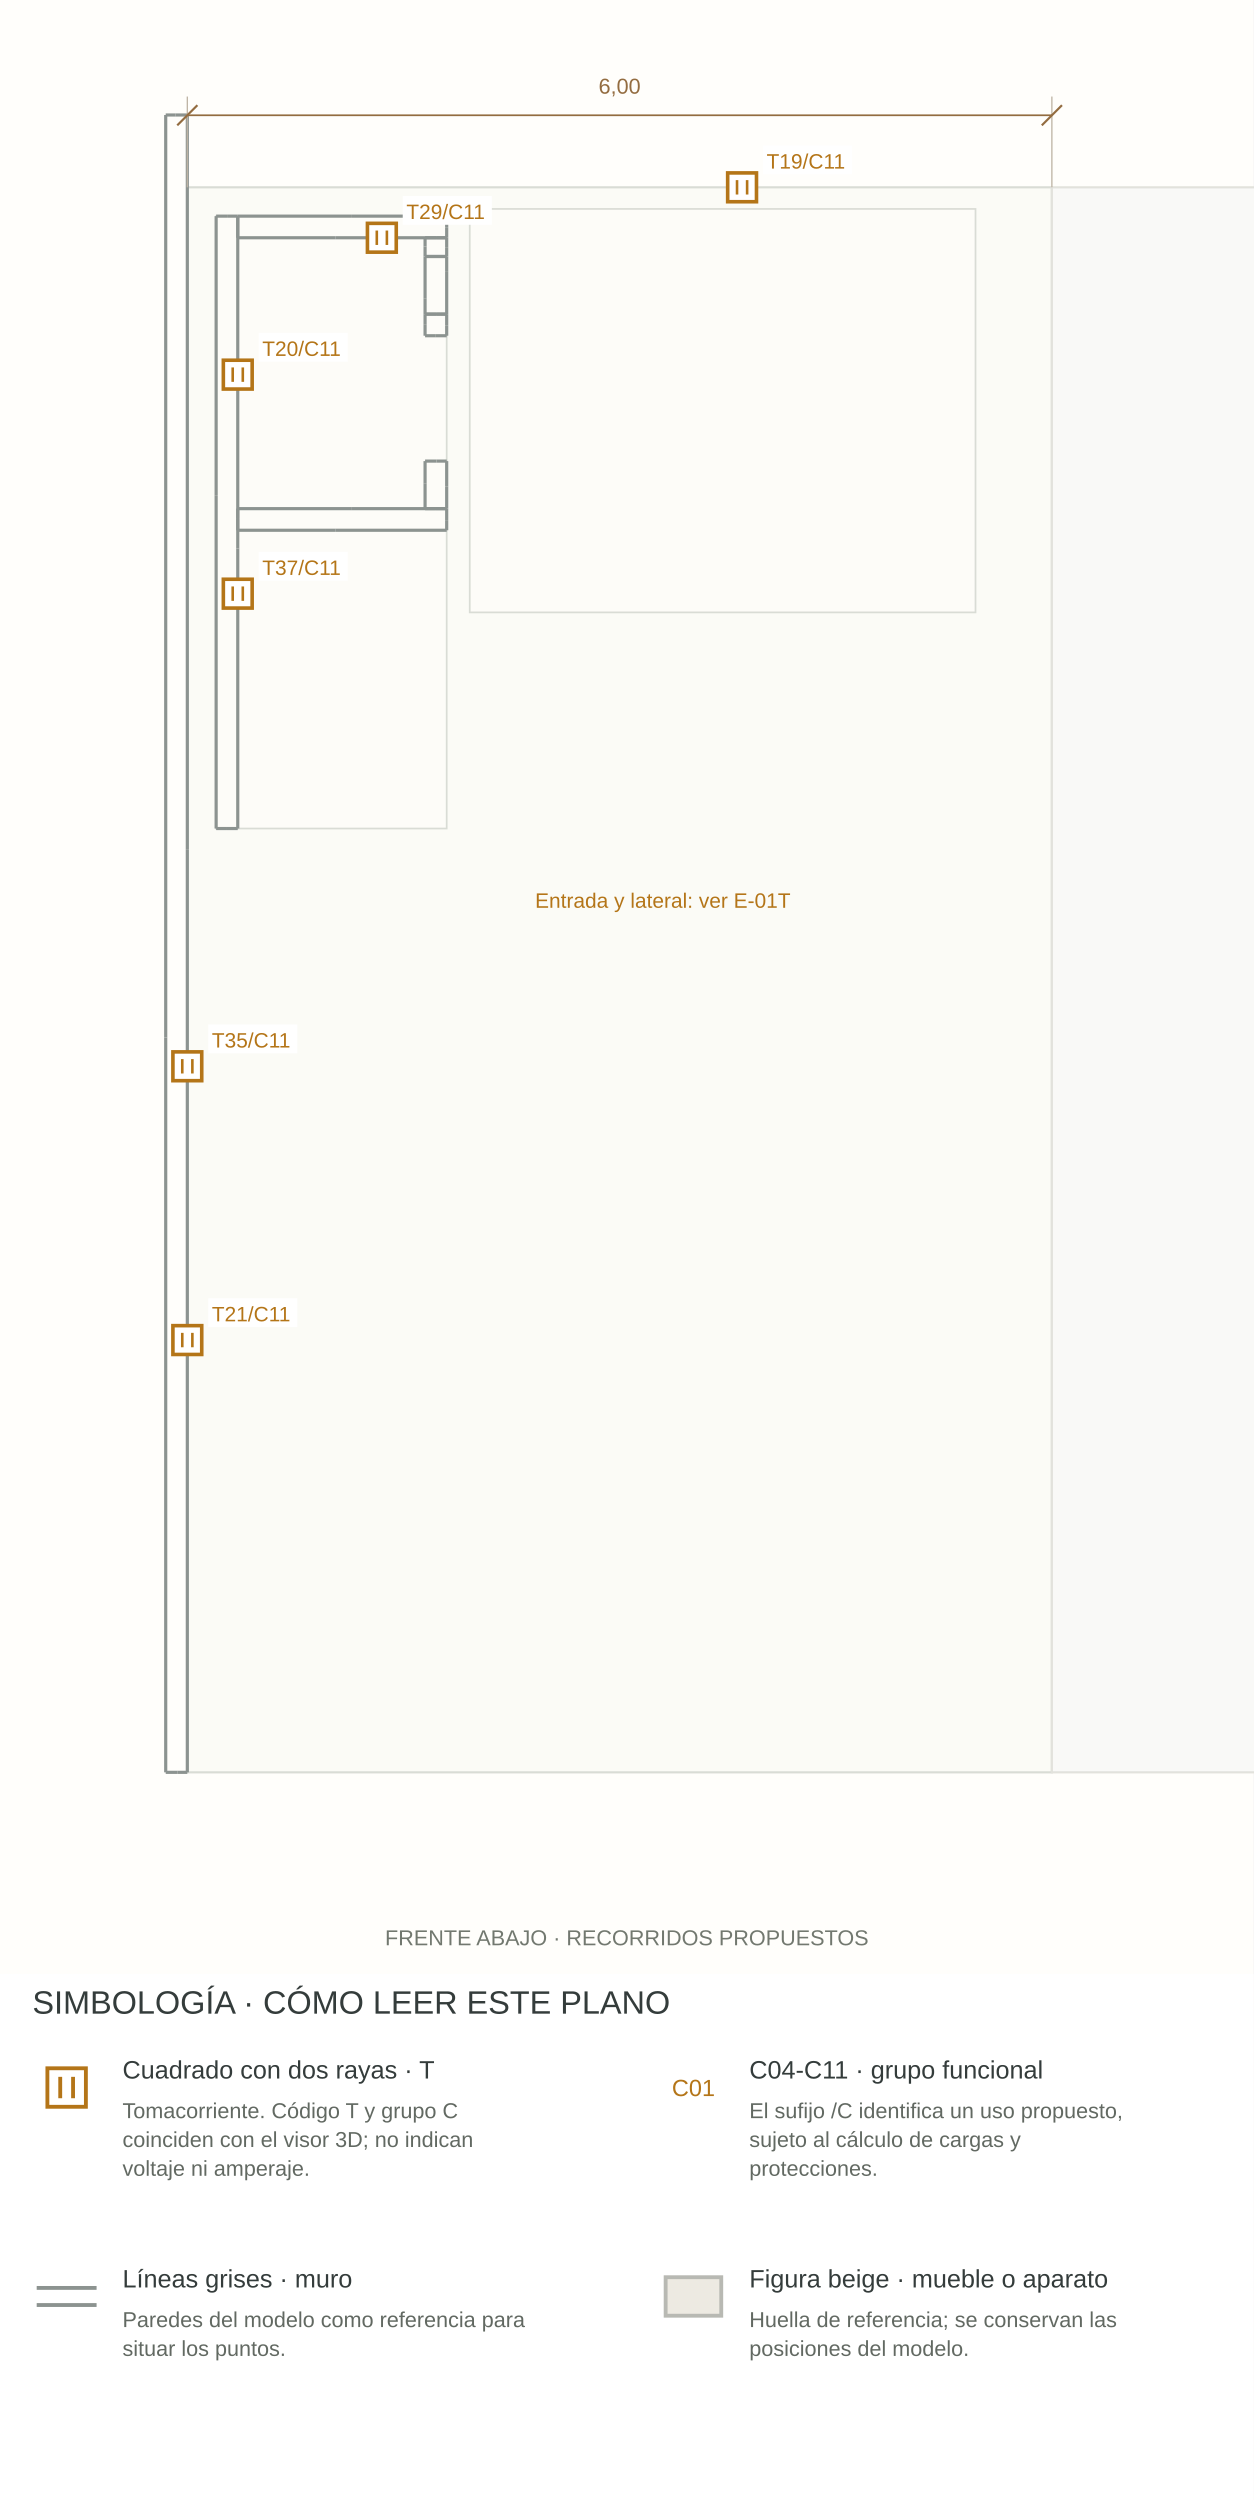
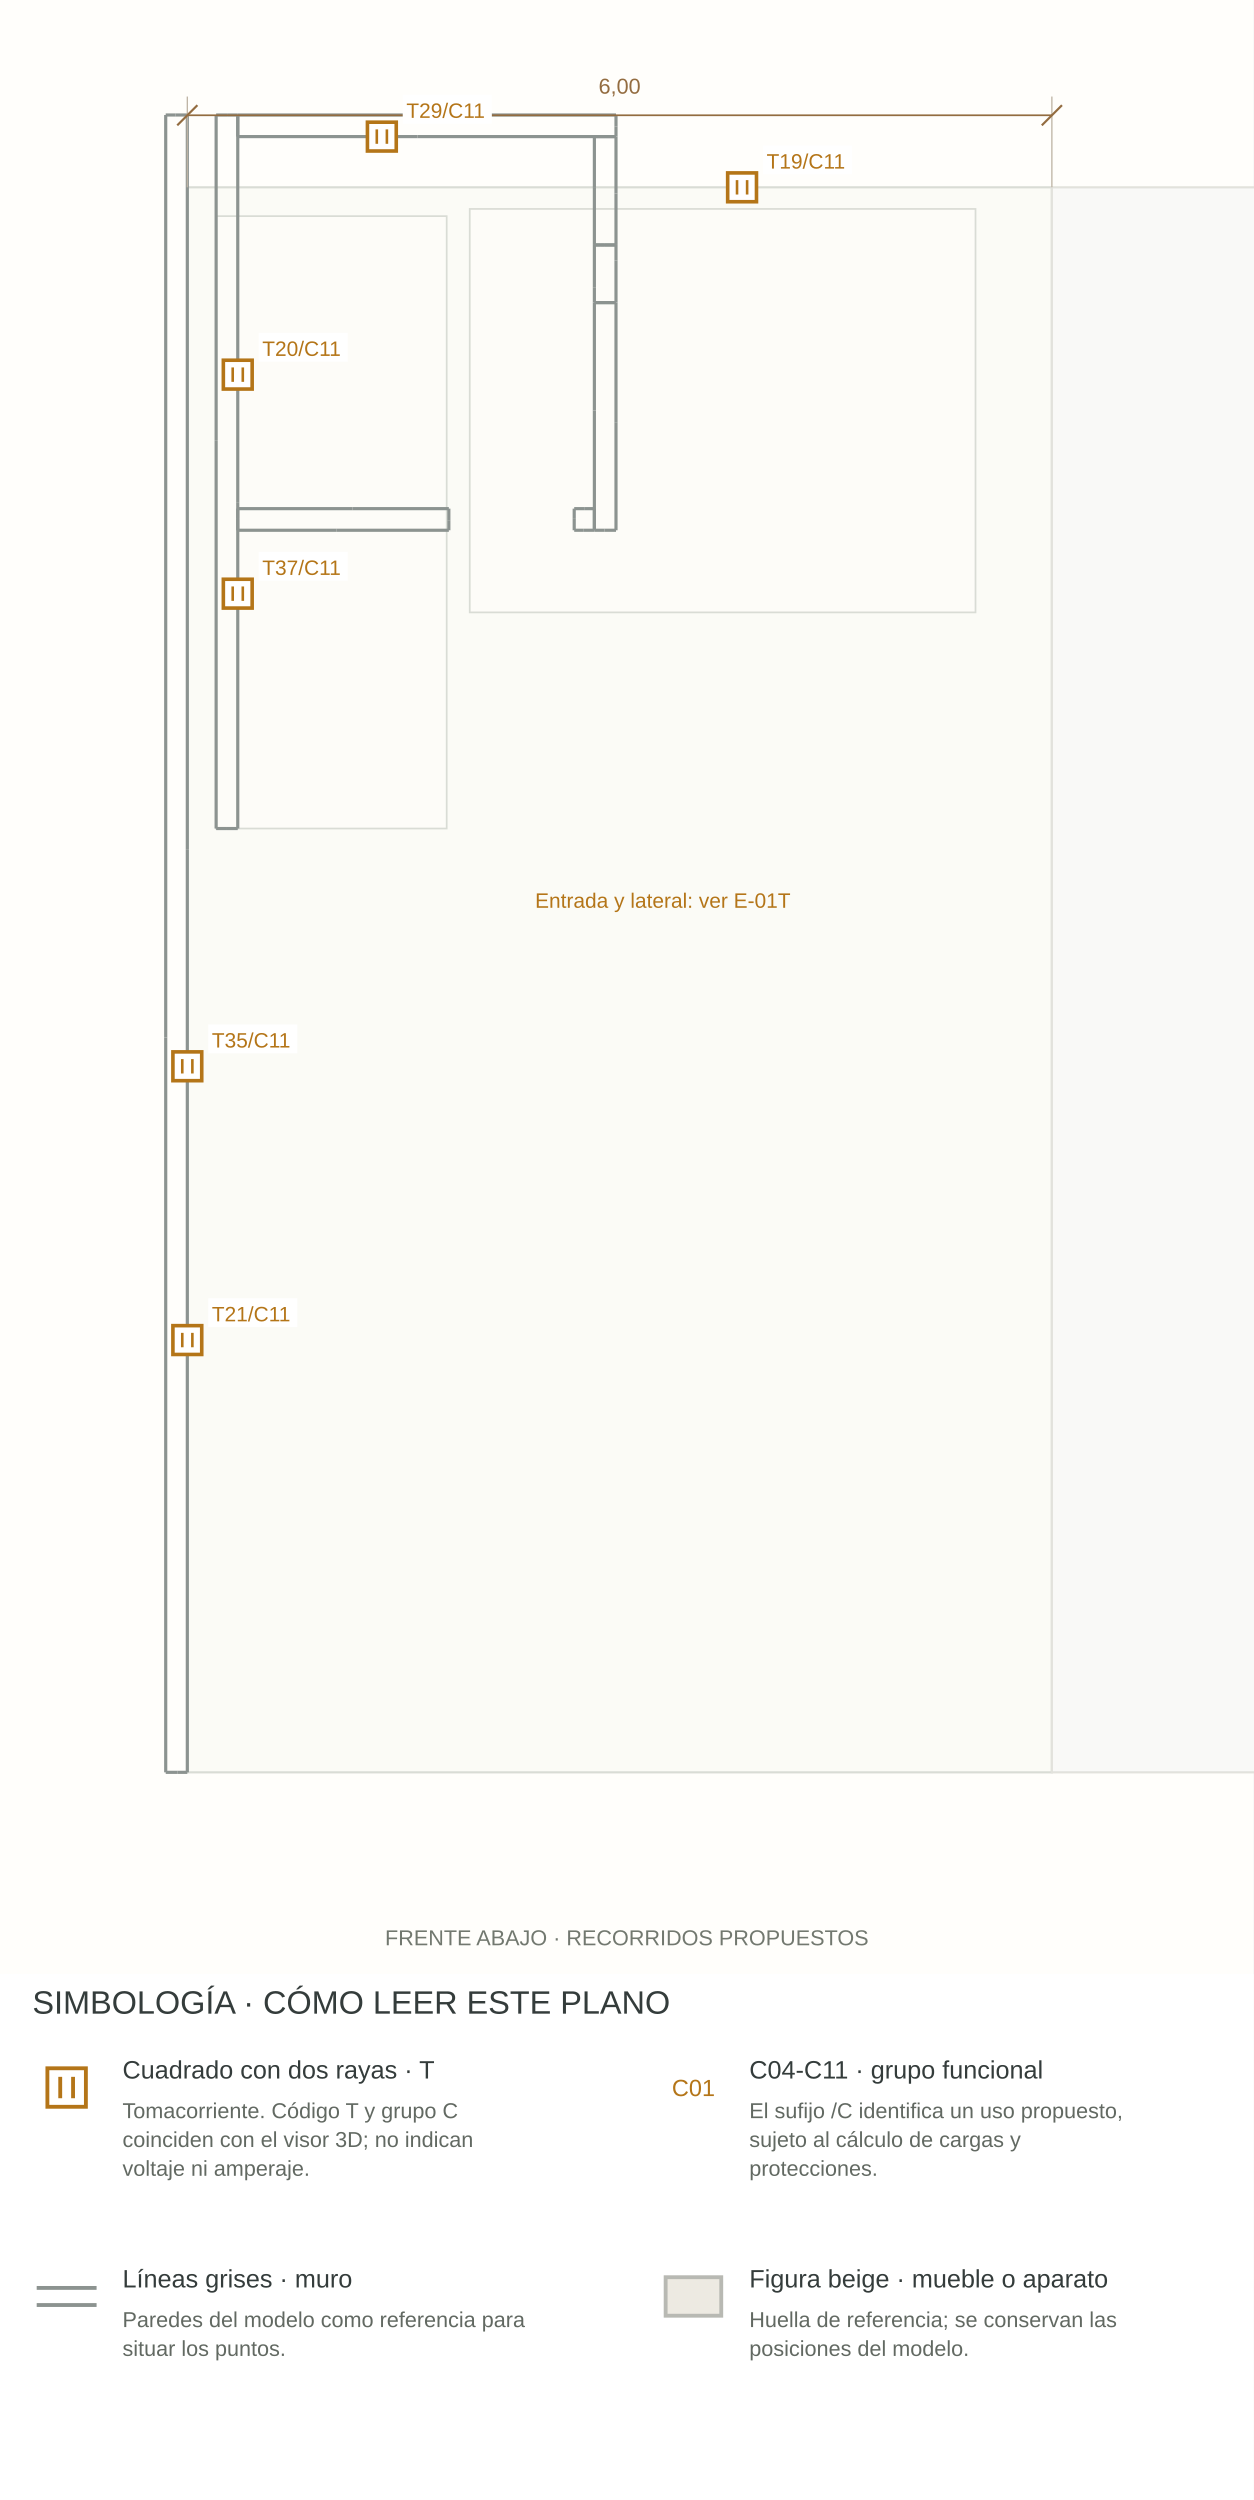
<svg xmlns="http://www.w3.org/2000/svg" viewBox="0 0 696 1388" role="img" aria-label="Tomacorrientes y equipos · Patio">
  <rect width="100%" height="100%" fill="#fffefb" />
  <polygon points="104.0,984.0 584.0,984.0 584.0,104.0 104.0,104.0" fill="#fbfbf6" stroke="#d9dcd5" stroke-width="1.2" />
  <polygon points="584.0,984.0 824.0,984.0 824.0,104.0 584.0,104.0" fill="#f9f9f7" stroke="#e2e2dc" stroke-width="1.2" />
  <polygon points="120.0,460.0 248.0,460.0 248.0,120.0 120.0,120.0" fill="#fdfcf8" stroke="#d9dcd5" stroke-width="0.96" />
  <polygon points="260.8,340.0 541.6,340.0 541.6,116.0 260.8,116.0" fill="#fdfcf8" stroke="#d9dcd5" stroke-width="0.96" />
  <polyline points="132.0,460.0 125.489,460.0" fill="none" stroke="#8c9390" stroke-width="1.76" />
  <polyline points="125.489,460.0 120.0,460.0" fill="none" stroke="#8c9390" stroke-width="1.76" />
-   <polyline points="132.0,120.0 132.0,304.491" fill="none" stroke="#8c9390" stroke-width="1.76" />
-   <polyline points="132.0,304.491 132.0,460.0" fill="none" stroke="#8c9390" stroke-width="1.76" />
-   <polyline points="120.0,120.0 126.523,120.0" fill="none" stroke="#8c9390" stroke-width="1.76" />
-   <polyline points="126.523,120.0 132.0,120.0" fill="none" stroke="#8c9390" stroke-width="1.76" />
-   <polyline points="120.0,460.0 120.0,275.187" fill="none" stroke="#8c9390" stroke-width="1.76" />
-   <polyline points="120.0,275.187 120.0,120.0" fill="none" stroke="#8c9390" stroke-width="1.76" />
-   <polyline points="248.0,294.4 186.144,294.4" fill="none" stroke="#8c9390" stroke-width="1.76" />
-   <polyline points="186.144,294.4 132.0,294.4" fill="none" stroke="#8c9390" stroke-width="1.76" />
-   <polyline points="248.0,282.4 248.0,288.799" fill="none" stroke="#8c9390" stroke-width="1.76" />
-   <polyline points="248.0,288.799 248.0,294.4" fill="none" stroke="#8c9390" stroke-width="1.76" />
-   <polyline points="132.0,282.4 194.944,282.4" fill="none" stroke="#8c9390" stroke-width="1.76" />
-   <polyline points="194.944,282.4 248.0,282.4" fill="none" stroke="#8c9390" stroke-width="1.76" />
+   <polyline points="132.0,63.84 132.0,278.804" fill="none" stroke="#8c9390" stroke-width="1.76" />
+   <polyline points="132.0,278.804 132.0,460.0" fill="none" stroke="#8c9390" stroke-width="1.76" />
+   <polyline points="120.0,63.84 126.523,63.84" fill="none" stroke="#8c9390" stroke-width="1.76" />
+   <polyline points="126.523,63.84 132.0,63.84" fill="none" stroke="#8c9390" stroke-width="1.76" />
+   <polyline points="120.0,460.0 120.0,244.66" fill="none" stroke="#8c9390" stroke-width="1.76" />
+   <polyline points="120.0,244.66 120.0,63.84" fill="none" stroke="#8c9390" stroke-width="1.76" />
+   <polyline points="249.2,294.4 186.715,294.4" fill="none" stroke="#8c9390" stroke-width="1.76" />
+   <polyline points="186.715,294.4 132.0,294.4" fill="none" stroke="#8c9390" stroke-width="1.76" />
+   <polyline points="249.2,282.4 249.2,288.798" fill="none" stroke="#8c9390" stroke-width="1.76" />
+   <polyline points="249.2,288.798 249.2,294.4" fill="none" stroke="#8c9390" stroke-width="1.76" />
+   <polyline points="132.0,282.4 195.595,282.4" fill="none" stroke="#8c9390" stroke-width="1.76" />
+   <polyline points="195.595,282.4 249.2,282.4" fill="none" stroke="#8c9390" stroke-width="1.76" />
  <polyline points="132.0,294.4 132.0,287.889" fill="none" stroke="#8c9390" stroke-width="1.76" />
  <polyline points="132.0,287.889 132.0,282.4" fill="none" stroke="#8c9390" stroke-width="1.76" />
-   <polyline points="248.0,132.0 186.144,132.0" fill="none" stroke="#8c9390" stroke-width="1.76" />
-   <polyline points="186.144,132.0 132.0,132.0" fill="none" stroke="#8c9390" stroke-width="1.76" />
-   <polyline points="248.0,120.0 248.0,126.399" fill="none" stroke="#8c9390" stroke-width="1.76" />
-   <polyline points="248.0,126.399 248.0,132.0" fill="none" stroke="#8c9390" stroke-width="1.76" />
-   <polyline points="132.0,120.0 194.944,120.0" fill="none" stroke="#8c9390" stroke-width="1.76" />
-   <polyline points="194.944,120.0 248.0,120.0" fill="none" stroke="#8c9390" stroke-width="1.76" />
-   <polyline points="132.0,132.0 132.0,125.489" fill="none" stroke="#8c9390" stroke-width="1.76" />
-   <polyline points="132.0,125.489 132.0,120.0" fill="none" stroke="#8c9390" stroke-width="1.76" />
-   <polyline points="248.0,282.4 241.601,282.4" fill="none" stroke="#8c9390" stroke-width="1.76" />
-   <polyline points="241.601,282.4 236.0,282.4" fill="none" stroke="#8c9390" stroke-width="1.76" />
-   <polyline points="248.0,256.0 248.0,270.078" fill="none" stroke="#8c9390" stroke-width="1.76" />
-   <polyline points="248.0,270.078 248.0,282.4" fill="none" stroke="#8c9390" stroke-width="1.76" />
-   <polyline points="236.0,256.0 242.411,256.0" fill="none" stroke="#8c9390" stroke-width="1.76" />
-   <polyline points="242.411,256.0 248.0,256.0" fill="none" stroke="#8c9390" stroke-width="1.76" />
-   <polyline points="236.0,282.4 236.0,268.296" fill="none" stroke="#8c9390" stroke-width="1.76" />
-   <polyline points="236.0,268.296 236.0,256.0" fill="none" stroke="#8c9390" stroke-width="1.76" />
-   <polyline points="248.0,186.4 241.601,186.4" fill="none" stroke="#8c9390" stroke-width="1.76" />
-   <polyline points="241.601,186.4 236.0,186.4" fill="none" stroke="#8c9390" stroke-width="1.76" />
-   <polyline points="248.0,174.4 248.0,180.799" fill="none" stroke="#8c9390" stroke-width="1.76" />
-   <polyline points="248.0,180.799 248.0,186.4" fill="none" stroke="#8c9390" stroke-width="1.76" />
-   <polyline points="236.0,174.4 242.411,174.4" fill="none" stroke="#8c9390" stroke-width="1.76" />
-   <polyline points="242.411,174.4 248.0,174.4" fill="none" stroke="#8c9390" stroke-width="1.76" />
-   <polyline points="236.0,186.4 236.0,179.989" fill="none" stroke="#8c9390" stroke-width="1.76" />
-   <polyline points="236.0,179.989 236.0,174.4" fill="none" stroke="#8c9390" stroke-width="1.76" />
-   <polyline points="248.0,142.4 241.601,142.4" fill="none" stroke="#8c9390" stroke-width="1.76" />
-   <polyline points="241.601,142.4 236.0,142.4" fill="none" stroke="#8c9390" stroke-width="1.76" />
-   <polyline points="248.0,132.0 248.0,137.546" fill="none" stroke="#8c9390" stroke-width="1.76" />
-   <polyline points="248.0,137.546 248.0,142.4" fill="none" stroke="#8c9390" stroke-width="1.76" />
-   <polyline points="236.0,132.0 242.411,132.0" fill="none" stroke="#8c9390" stroke-width="1.76" />
-   <polyline points="242.411,132.0 248.0,132.0" fill="none" stroke="#8c9390" stroke-width="1.76" />
-   <polyline points="236.0,142.4 236.0,136.844" fill="none" stroke="#8c9390" stroke-width="1.76" />
-   <polyline points="236.0,136.844 236.0,132.0" fill="none" stroke="#8c9390" stroke-width="1.76" />
-   <polyline points="248.0,174.4 244.8,174.4" fill="none" stroke="#8c9390" stroke-width="1.76" />
-   <polyline points="244.8,174.4 236.0,174.4" fill="none" stroke="#8c9390" stroke-width="1.76" />
-   <polyline points="248.0,142.4 248.0,150.933" fill="none" stroke="#8c9390" stroke-width="1.76" />
-   <polyline points="248.0,150.933 248.0,174.4" fill="none" stroke="#8c9390" stroke-width="1.76" />
-   <polyline points="236.0,142.4 239.2,142.4" fill="none" stroke="#8c9390" stroke-width="1.76" />
-   <polyline points="239.2,142.4 248.0,142.4" fill="none" stroke="#8c9390" stroke-width="1.76" />
-   <polyline points="236.0,174.4 236.0,165.867" fill="none" stroke="#8c9390" stroke-width="1.76" />
-   <polyline points="236.0,165.867 236.0,142.4" fill="none" stroke="#8c9390" stroke-width="1.76" />
+   <polyline points="330.0,294.4 324.105,294.4" fill="none" stroke="#8c9390" stroke-width="1.76" />
+   <polyline points="324.105,294.4 318.8,294.4" fill="none" stroke="#8c9390" stroke-width="1.76" />
+   <polyline points="330.0,282.4 330.0,288.717" fill="none" stroke="#8c9390" stroke-width="1.76" />
+   <polyline points="330.0,288.717 330.0,294.4" fill="none" stroke="#8c9390" stroke-width="1.76" />
+   <polyline points="318.8,282.4 324.706,282.4" fill="none" stroke="#8c9390" stroke-width="1.76" />
+   <polyline points="324.706,282.4 330.0,282.4" fill="none" stroke="#8c9390" stroke-width="1.76" />
+   <polyline points="318.8,294.4 318.8,288.072" fill="none" stroke="#8c9390" stroke-width="1.76" />
+   <polyline points="318.8,288.072 318.8,282.4" fill="none" stroke="#8c9390" stroke-width="1.76" />
+   <polyline points="342.0,294.4 335.696,294.4" fill="none" stroke="#8c9390" stroke-width="1.76" />
+   <polyline points="335.696,294.4 330.0,294.4" fill="none" stroke="#8c9390" stroke-width="1.76" />
+   <polyline points="342.0,168.0 342.0,234.403" fill="none" stroke="#8c9390" stroke-width="1.76" />
+   <polyline points="342.0,234.403 342.0,294.4" fill="none" stroke="#8c9390" stroke-width="1.76" />
+   <polyline points="330.0,168.0 336.317,168.0" fill="none" stroke="#8c9390" stroke-width="1.76" />
+   <polyline points="336.317,168.0 342.0,168.0" fill="none" stroke="#8c9390" stroke-width="1.76" />
+   <polyline points="330.0,294.4 330.0,227.866" fill="none" stroke="#8c9390" stroke-width="1.76" />
+   <polyline points="330.0,227.866 330.0,168.0" fill="none" stroke="#8c9390" stroke-width="1.76" />
+   <polyline points="342.0,136.0 335.696,136.0" fill="none" stroke="#8c9390" stroke-width="1.76" />
+   <polyline points="335.696,136.0 330.0,136.0" fill="none" stroke="#8c9390" stroke-width="1.76" />
+   <polyline points="342.0,75.84 342.0,107.445" fill="none" stroke="#8c9390" stroke-width="1.76" />
+   <polyline points="342.0,107.445 342.0,136.0" fill="none" stroke="#8c9390" stroke-width="1.76" />
+   <polyline points="330.0,75.84 336.317,75.84" fill="none" stroke="#8c9390" stroke-width="1.76" />
+   <polyline points="336.317,75.84 342.0,75.84" fill="none" stroke="#8c9390" stroke-width="1.76" />
+   <polyline points="330.0,136.0 330.0,104.333" fill="none" stroke="#8c9390" stroke-width="1.76" />
+   <polyline points="330.0,104.333 330.0,75.84" fill="none" stroke="#8c9390" stroke-width="1.76" />
+   <polyline points="342.0,168.0 338.8,168.0" fill="none" stroke="#8c9390" stroke-width="1.76" />
+   <polyline points="338.8,168.0 330.0,168.0" fill="none" stroke="#8c9390" stroke-width="1.76" />
+   <polyline points="342.0,136.0 342.0,144.533" fill="none" stroke="#8c9390" stroke-width="1.76" />
+   <polyline points="342.0,144.533 342.0,168.0" fill="none" stroke="#8c9390" stroke-width="1.76" />
+   <polyline points="330.0,136.0 333.2,136.0" fill="none" stroke="#8c9390" stroke-width="1.76" />
+   <polyline points="333.2,136.0 342.0,136.0" fill="none" stroke="#8c9390" stroke-width="1.76" />
+   <polyline points="330.0,168.0 330.0,159.467" fill="none" stroke="#8c9390" stroke-width="1.76" />
+   <polyline points="330.0,159.467 330.0,136.0" fill="none" stroke="#8c9390" stroke-width="1.76" />
+   <polyline points="342.0,75.84 231.678,75.84" fill="none" stroke="#8c9390" stroke-width="1.76" />
+   <polyline points="231.678,75.84 132.0,75.84" fill="none" stroke="#8c9390" stroke-width="1.76" />
+   <polyline points="342.0,63.84 342.0,70.144" fill="none" stroke="#8c9390" stroke-width="1.76" />
+   <polyline points="342.0,70.144 342.0,75.84" fill="none" stroke="#8c9390" stroke-width="1.76" />
+   <polyline points="132.0,63.84 245.95,63.84" fill="none" stroke="#8c9390" stroke-width="1.76" />
+   <polyline points="245.95,63.84 342.0,63.84" fill="none" stroke="#8c9390" stroke-width="1.76" />
+   <polyline points="132.0,75.84 132.0,69.329" fill="none" stroke="#8c9390" stroke-width="1.76" />
+   <polyline points="132.0,69.329 132.0,63.84" fill="none" stroke="#8c9390" stroke-width="1.76" />
  <polyline points="104.0,984.0 98.68,984.0" fill="none" stroke="#8c9390" stroke-width="1.76" />
  <polyline points="98.68,984.0 92.0,984.0" fill="none" stroke="#8c9390" stroke-width="1.76" />
  <polyline points="104.0,63.84 104.0,471.778" fill="none" stroke="#8c9390" stroke-width="1.76" />
  <polyline points="104.0,471.778 104.0,984.0" fill="none" stroke="#8c9390" stroke-width="1.76" />
  <polyline points="92.0,63.84 97.32,63.84" fill="none" stroke="#8c9390" stroke-width="1.76" />
  <polyline points="97.32,63.84 104.0,63.84" fill="none" stroke="#8c9390" stroke-width="1.76" />
  <polyline points="92.0,984.0 92.0,576.062" fill="none" stroke="#8c9390" stroke-width="1.76" />
  <polyline points="92.0,576.062 92.0,63.84" fill="none" stroke="#8c9390" stroke-width="1.76" />
  <polyline points="104.0,104.0 104.0,53.6" fill="none" stroke="#bdb3a4" stroke-width="0.72" data-plan-dimensions="true" />
  <polyline points="584.0,104.0 584.0,53.6" fill="none" stroke="#bdb3a4" stroke-width="0.72" data-plan-dimensions="true" />
  <polyline points="104.0,64.0 584.0,64.0" fill="none" stroke="#936c40" stroke-width="0.96" data-plan-dimensions="true" />
  <polyline points="98.4,69.6 109.6,58.4" fill="none" stroke="#936c40" stroke-width="1.2" data-plan-dimensions="true" />
  <polyline points="578.4,69.6 589.6,58.4" fill="none" stroke="#936c40" stroke-width="1.2" data-plan-dimensions="true" />
  <text x="344.0" y="52.0" font-family="Arial,sans-serif" font-size="12.0" fill="#936c40" text-anchor="middle" data-plan-dimensions="true">6,00</text>
  <text x="348.0" y="1080.0" font-family="Arial,sans-serif" font-size="12.0" fill="#72786f" text-anchor="middle">FRENTE ABAJO · RECORRIDOS PROPUESTOS</text>
  <polygon points="404.0,112.0 420.0,112.0 420.0,96.0 404.0,96.0" fill="#ffffff" stroke="#b47518" stroke-width="2.0" />
  <polyline points="409.2,108.0 409.2,100.0" fill="none" stroke="#b47518" stroke-width="1.44" />
  <polyline points="414.8,108.0 414.8,100.0" fill="none" stroke="#b47518" stroke-width="1.44" />
  <polygon points="423.6,96.8 473.072,96.8 473.072,80.8 423.6,80.8" fill="#ffffff" stroke="none" stroke-width="0" />
  <text x="425.6" y="93.6" font-family="Arial,sans-serif" font-size="11.6" fill="#b47518" text-anchor="start">T19/C11</text>
  <polygon points="124.0,216.0 140.0,216.0 140.0,200.0 124.0,200.0" fill="#ffffff" stroke="#b47518" stroke-width="2.0" />
  <polyline points="129.2,212.0 129.2,204.0" fill="none" stroke="#b47518" stroke-width="1.44" />
  <polyline points="134.8,212.0 134.8,204.0" fill="none" stroke="#b47518" stroke-width="1.44" />
  <polygon points="143.6,200.8 193.072,200.8 193.072,184.8 143.6,184.8" fill="#ffffff" stroke="none" stroke-width="0" />
  <text x="145.6" y="197.6" font-family="Arial,sans-serif" font-size="11.6" fill="#b47518" text-anchor="start">T20/C11</text>
-   <polygon points="204.0,140.0 220.0,140.0 220.0,124.0 204.0,124.0" fill="#ffffff" stroke="#b47518" stroke-width="2.0" />
-   <polyline points="209.2,136.0 209.2,128.0" fill="none" stroke="#b47518" stroke-width="1.44" />
-   <polyline points="214.8,136.0 214.8,128.0" fill="none" stroke="#b47518" stroke-width="1.44" />
-   <polygon points="223.6,124.8 273.072,124.8 273.072,108.8 223.6,108.8" fill="#ffffff" stroke="none" stroke-width="0" />
-   <text x="225.6" y="121.6" font-family="Arial,sans-serif" font-size="11.6" fill="#b47518" text-anchor="start">T29/C11</text>
+   <polygon points="204.0,83.84 220.0,83.84 220.0,67.84 204.0,67.84" fill="#ffffff" stroke="#b47518" stroke-width="2.0" />
+   <polyline points="209.2,79.84 209.2,71.84" fill="none" stroke="#b47518" stroke-width="1.44" />
+   <polyline points="214.8,79.84 214.8,71.84" fill="none" stroke="#b47518" stroke-width="1.44" />
+   <polygon points="223.6,68.64 273.072,68.64 273.072,52.64 223.6,52.64" fill="#ffffff" stroke="none" stroke-width="0" />
+   <text x="225.6" y="65.44" font-family="Arial,sans-serif" font-size="11.6" fill="#b47518" text-anchor="start">T29/C11</text>
  <polygon points="96.0,752.0 112.0,752.0 112.0,736.0 96.0,736.0" fill="#ffffff" stroke="#b47518" stroke-width="2.0" />
  <polyline points="101.2,748.0 101.2,740.0" fill="none" stroke="#b47518" stroke-width="1.44" />
  <polyline points="106.8,748.0 106.8,740.0" fill="none" stroke="#b47518" stroke-width="1.44" />
  <polygon points="115.6,736.8 165.072,736.8 165.072,720.8 115.6,720.8" fill="#ffffff" stroke="none" stroke-width="0" />
  <text x="117.6" y="733.6" font-family="Arial,sans-serif" font-size="11.6" fill="#b47518" text-anchor="start">T21/C11</text>
  <polygon points="96.0,600.0 112.0,600.0 112.0,584.0 96.0,584.0" fill="#ffffff" stroke="#b47518" stroke-width="2.0" />
  <polyline points="101.2,596.0 101.2,588.0" fill="none" stroke="#b47518" stroke-width="1.44" />
  <polyline points="106.8,596.0 106.8,588.0" fill="none" stroke="#b47518" stroke-width="1.44" />
  <polygon points="115.6,584.8 165.072,584.8 165.072,568.8 115.6,568.8" fill="#ffffff" stroke="none" stroke-width="0" />
  <text x="117.6" y="581.6" font-family="Arial,sans-serif" font-size="11.6" fill="#b47518" text-anchor="start">T35/C11</text>
  <polygon points="124.0,337.6 140.0,337.6 140.0,321.6 124.0,321.6" fill="#ffffff" stroke="#b47518" stroke-width="2.0" />
  <polyline points="129.2,333.6 129.2,325.6" fill="none" stroke="#b47518" stroke-width="1.44" />
  <polyline points="134.8,333.6 134.8,325.6" fill="none" stroke="#b47518" stroke-width="1.44" />
  <polygon points="143.6,322.4 193.072,322.4 193.072,306.4 143.6,306.4" fill="#ffffff" stroke="none" stroke-width="0" />
  <text x="145.6" y="319.2" font-family="Arial,sans-serif" font-size="11.6" fill="#b47518" text-anchor="start">T37/C11</text>
  <text x="368.0" y="504.0" font-family="Arial,sans-serif" font-size="11.6" fill="#b47518" text-anchor="middle">Entrada y lateral: ver E-01T</text>
  <g data-symbol-legend="true">
    <rect x="0" y="1096.0" width="696" height="292" fill="#ffffff" />
    <text x="18" y="1118.0" font-family="Arial,sans-serif" font-size="18" fill="#343c3b">SIMBOLOGÍA · CÓMO LEER ESTE PLANO</text>
    <svg viewBox="0 0 32 32" role="img" aria-label="Cuadrado con dos rayas · T" x="18.0" y="1140.0" width="38" height="38">
      <rect x="7" y="7" width="18" height="18" fill="#ffffff" stroke="#b47518" stroke-width="1.8" />
      <polyline points="13,11 13,21" fill="none" stroke="#b47518" stroke-width="1.8" />
      <polyline points="19,11 19,21" fill="none" stroke="#b47518" stroke-width="1.8" />
    </svg>
    <text x="68.0" y="1154.0" font-family="Arial,sans-serif" font-size="14" fill="#343c3b">Cuadrado con dos rayas · T</text>
    <text x="68.0" y="1176.0" font-family="Arial,sans-serif" font-size="12" fill="#626962">Tomacorriente. Código T y grupo C</text>
    <text x="68.0" y="1192.0" font-family="Arial,sans-serif" font-size="12" fill="#626962">coinciden con el visor 3D; no indican</text>
    <text x="68.0" y="1208.0" font-family="Arial,sans-serif" font-size="12" fill="#626962">voltaje ni amperaje.</text>
    <svg viewBox="0 0 32 32" role="img" aria-label="C04-C11 · grupo funcional" x="366" y="1140.0" width="38" height="38">
      <text x="16" y="20" text-anchor="middle" font-family="Arial,sans-serif" font-size="11" fill="#b47518">C01</text>
    </svg>
    <text x="416" y="1154.0" font-family="Arial,sans-serif" font-size="14" fill="#343c3b">C04-C11 · grupo funcional</text>
    <text x="416" y="1176.0" font-family="Arial,sans-serif" font-size="12" fill="#626962">El sufijo /C identifica un uso propuesto,</text>
    <text x="416" y="1192.0" font-family="Arial,sans-serif" font-size="12" fill="#626962">sujeto al cálculo de cargas y</text>
    <text x="416" y="1208.0" font-family="Arial,sans-serif" font-size="12" fill="#626962">protecciones.</text>
    <svg viewBox="0 0 32 32" role="img" aria-label="Líneas grises · muro" x="18.0" y="1256.0" width="38" height="38">
      <polyline points="2,12 30,12" fill="none" stroke="#8c9390" stroke-width="1.8" />
      <polyline points="2,20 30,20" fill="none" stroke="#8c9390" stroke-width="1.8" />
    </svg>
    <text x="68.0" y="1270.0" font-family="Arial,sans-serif" font-size="14" fill="#343c3b">Líneas grises · muro</text>
    <text x="68.0" y="1292.0" font-family="Arial,sans-serif" font-size="12" fill="#626962">Paredes del modelo como referencia para</text>
    <text x="68.0" y="1308.0" font-family="Arial,sans-serif" font-size="12" fill="#626962">situar los puntos.</text>
    <svg viewBox="0 0 32 32" role="img" aria-label="Figura beige · mueble o aparato" x="366" y="1256.0" width="38" height="38">
      <rect x="3" y="7" width="26" height="18" fill="#edeae2" stroke="#b8b9b3" stroke-width="1.8" />
    </svg>
    <text x="416" y="1270.0" font-family="Arial,sans-serif" font-size="14" fill="#343c3b">Figura beige · mueble o aparato</text>
    <text x="416" y="1292.0" font-family="Arial,sans-serif" font-size="12" fill="#626962">Huella de referencia; se conservan las</text>
    <text x="416" y="1308.0" font-family="Arial,sans-serif" font-size="12" fill="#626962">posiciones del modelo.</text>
  </g>
</svg>
